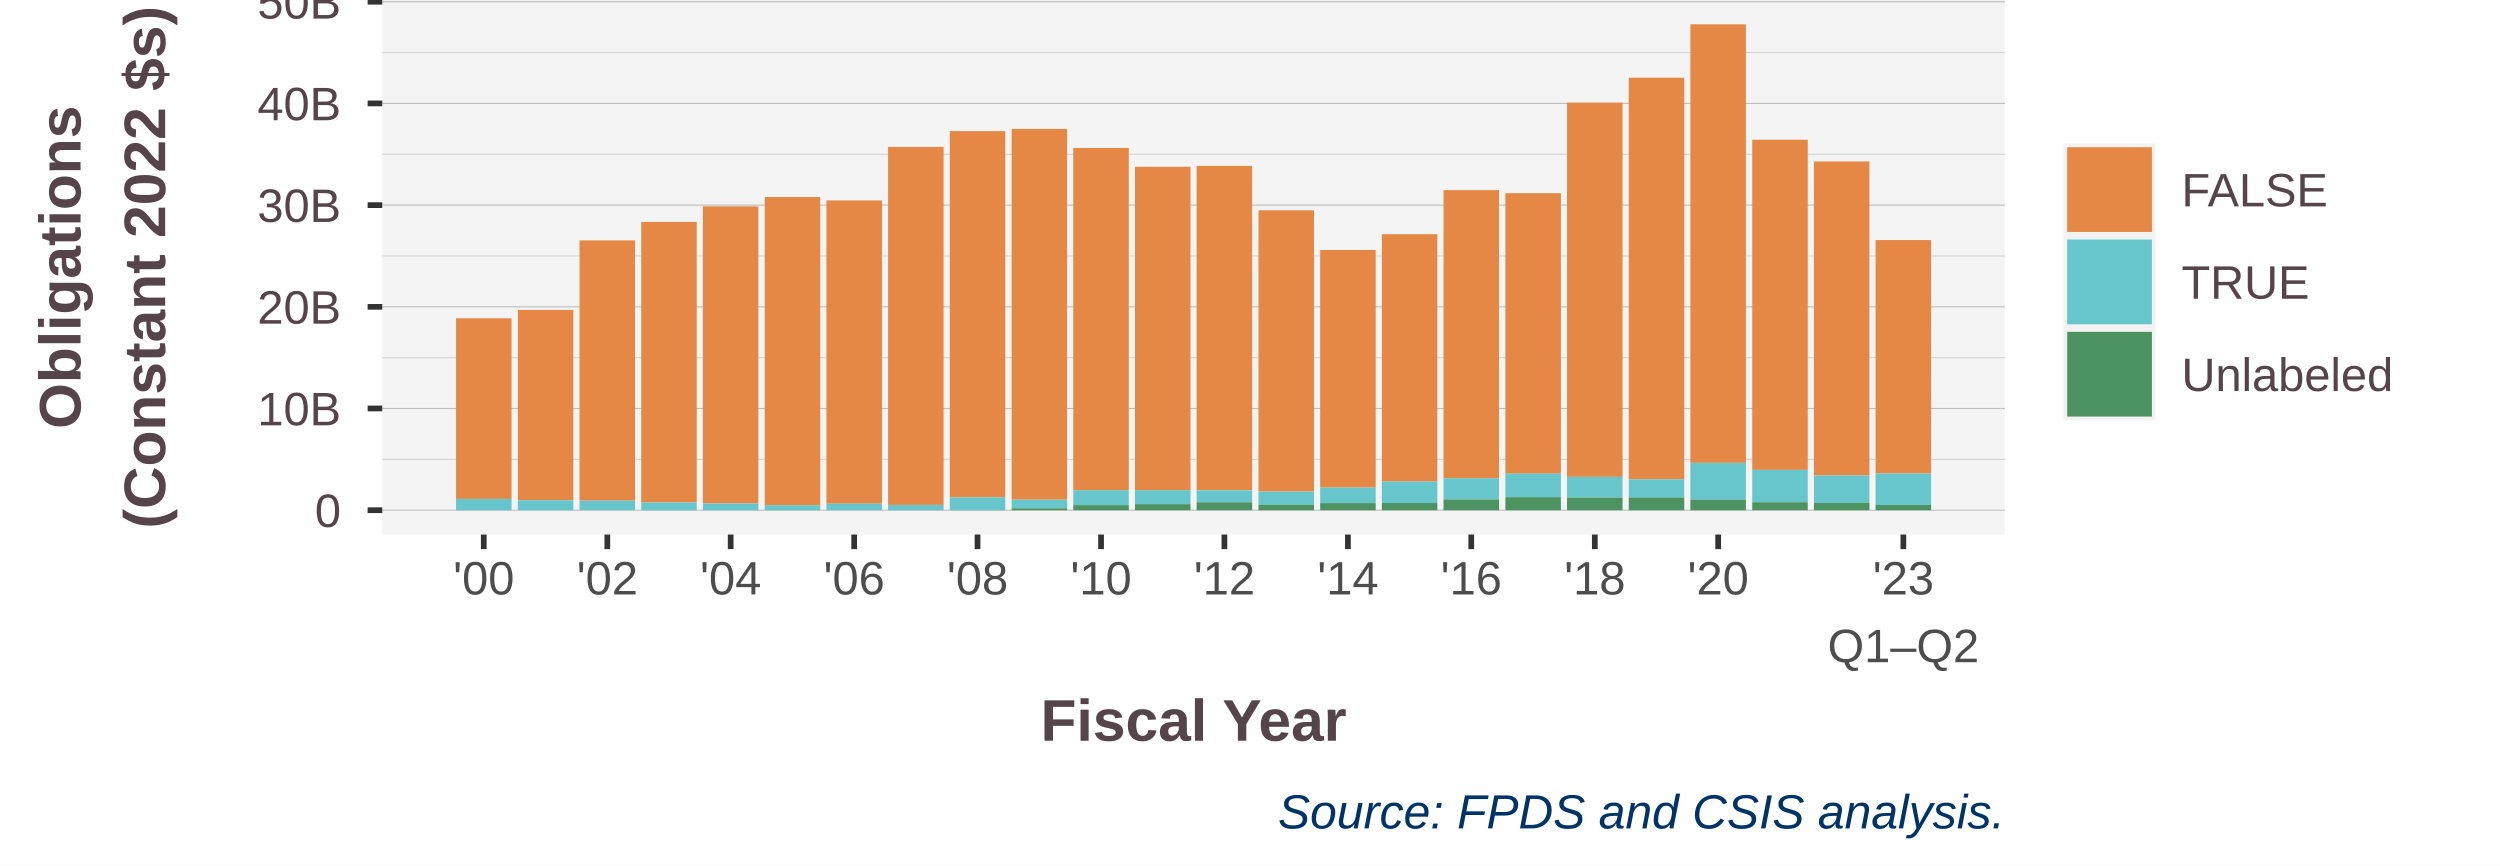
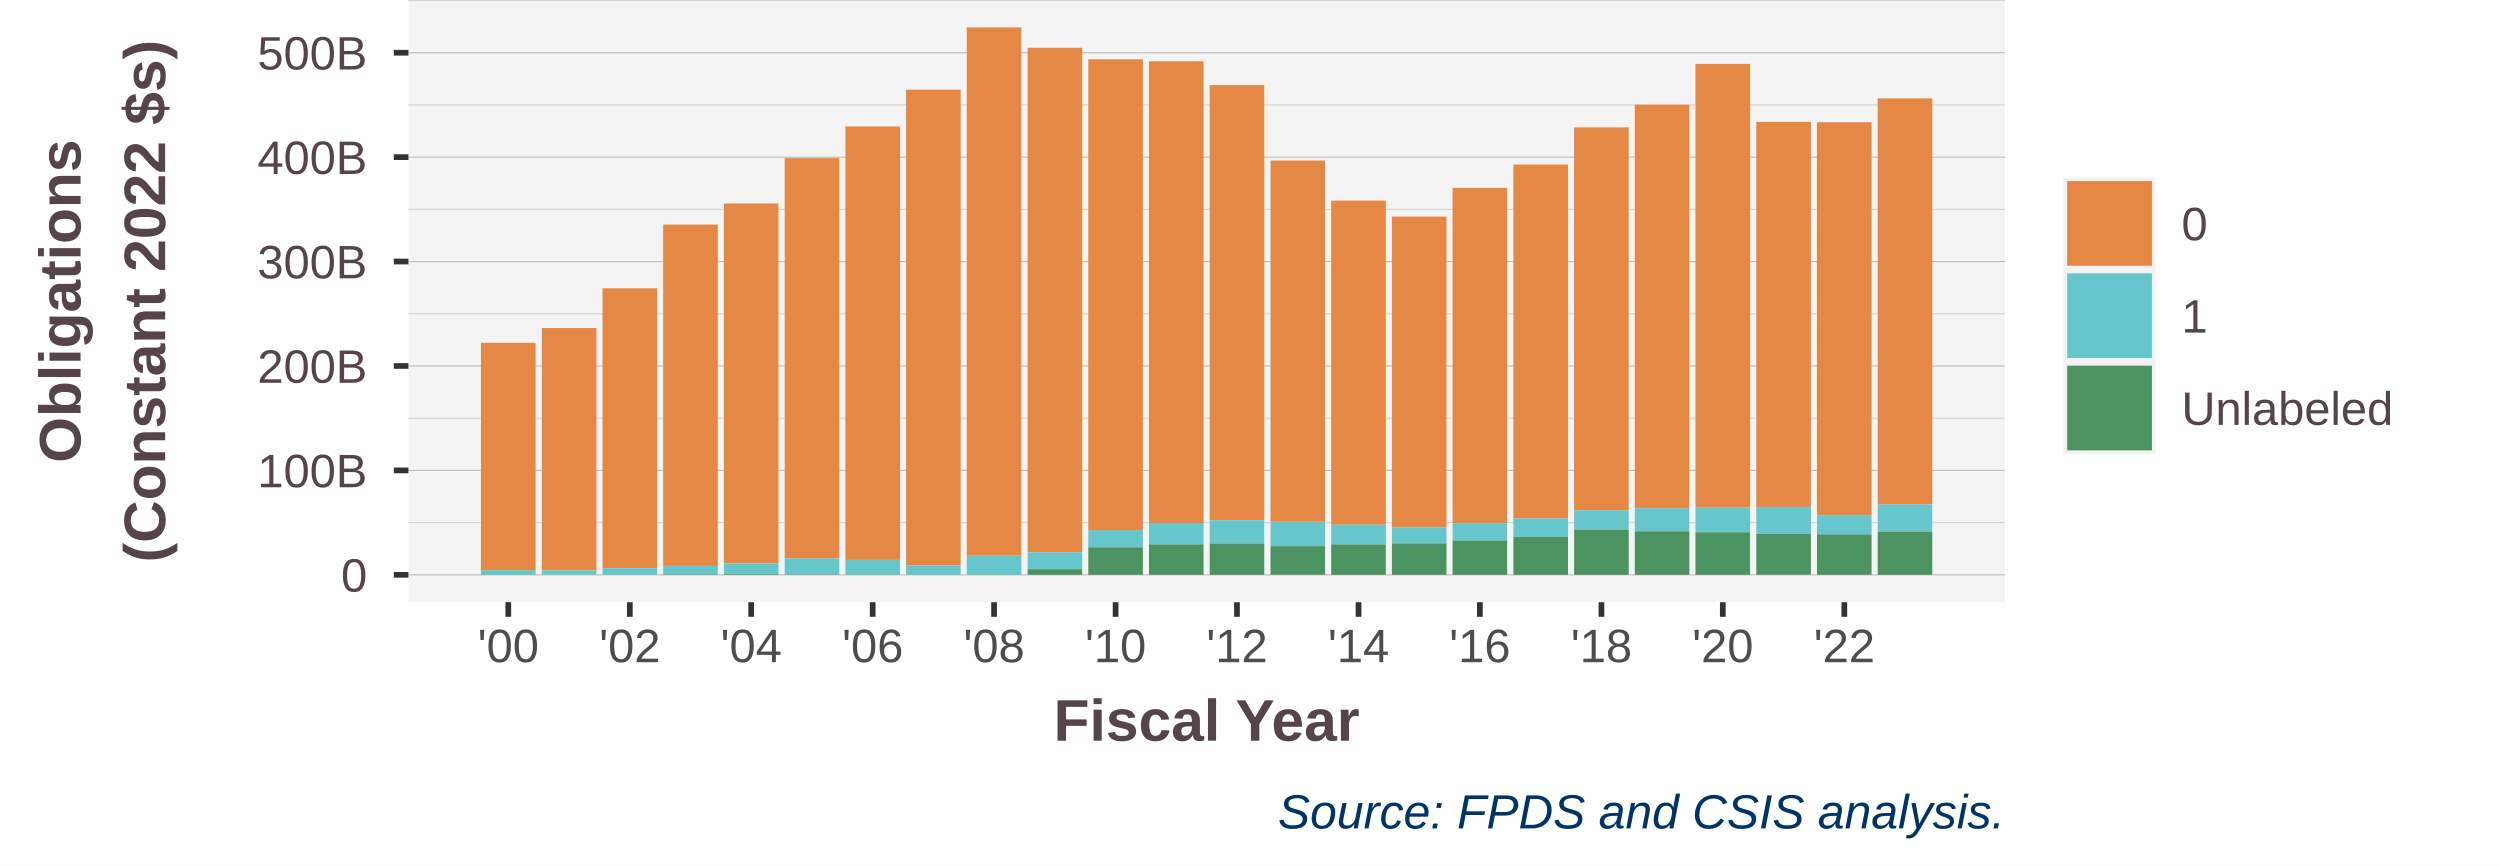
<svg xmlns="http://www.w3.org/2000/svg" class="svglite" width="468.00pt" height="162.00pt" viewBox="0 0 468.00 162.00">
  <defs>
    <style type="text/css">
    .svglite line, .svglite polyline, .svglite polygon, .svglite path, .svglite rect, .svglite circle {
      fill: none;
      stroke: #000000;
      stroke-linecap: round;
      stroke-linejoin: round;
      stroke-miterlimit: 10.00;
    }
    .svglite text {
      white-space: pre;
    }
  </style>
  </defs>
  <rect width="100%" height="100%" style="stroke: none; fill: #FFFFFF;" />
  <defs>
    <clipPath id="cpMC4wMHw0NjguMDB8MC4wMHwxNjIuMDA=">
      <rect x="0.00" y="0.00" width="468.00" height="162.00" />
    </clipPath>
  </defs>
  <g clip-path="url(#cpMC4wMHw0NjguMDB8MC4wMHwxNjIuMDA=)">
    <rect x="0.00" y="0.00" width="468.00" height="162.00" style="stroke-width: 1.07; stroke: #FFFFFF; fill: #FFFFFF;" />
  </g>
  <defs>
-     <clipPath id="cpNzEuNTZ8Mzc1LjMxfDAuMDB8MTAwLjA2">
-       <rect x="71.56" y="0.00" width="303.75" height="100.06" />
+     <clipPath id="cpNzYuNDZ8Mzc1LjMxfDAuMDB8MTEyLjcz">
+       <rect x="76.46" y="0.00" width="298.86" height="112.73" />
    </clipPath>
  </defs>
-   <g clip-path="url(#cpNzEuNTZ8Mzc1LjMxfDAuMDB8MTAwLjA2)">
-     <rect x="71.56" y="0" width="303.75" height="100.06" style="stroke-width: 1.07; stroke: none; fill: #F4F4F4;" />
-     <polyline points="71.56,85.99 375.31,85.99 " style="stroke-width: 0.21; stroke: #D3D3D3; stroke-linecap: butt;" />
-     <polyline points="71.56,66.96 375.31,66.96 " style="stroke-width: 0.21; stroke: #D3D3D3; stroke-linecap: butt;" />
-     <polyline points="71.56,47.92 375.31,47.92 " style="stroke-width: 0.21; stroke: #D3D3D3; stroke-linecap: butt;" />
-     <polyline points="71.56,28.88 375.31,28.88 " style="stroke-width: 0.21; stroke: #D3D3D3; stroke-linecap: butt;" />
-     <polyline points="71.56,9.84 375.31,9.84 " style="stroke-width: 0.21; stroke: #D3D3D3; stroke-linecap: butt;" />
-     <polyline points="71.56,95.51 375.31,95.51 " style="stroke-width: 0.21; stroke: #BEBEBE; stroke-linecap: butt;" />
-     <polyline points="71.56,76.47 375.31,76.47 " style="stroke-width: 0.21; stroke: #BEBEBE; stroke-linecap: butt;" />
-     <polyline points="71.56,57.44 375.31,57.44 " style="stroke-width: 0.21; stroke: #BEBEBE; stroke-linecap: butt;" />
-     <polyline points="71.56,38.40 375.31,38.40 " style="stroke-width: 0.21; stroke: #BEBEBE; stroke-linecap: butt;" />
-     <polyline points="71.56,19.36 375.31,19.36 " style="stroke-width: 0.21; stroke: #BEBEBE; stroke-linecap: butt;" />
-     <polyline points="71.56,0.33 375.31,0.33 " style="stroke-width: 0.21; stroke: #BEBEBE; stroke-linecap: butt;" />
-     <rect x="85.37" y="59.58" width="10.39" height="33.81" style="stroke-width: 1.07; stroke: none; stroke-linecap: butt; stroke-linejoin: miter; fill: #E58846;" />
-     <rect x="96.94" y="58.02" width="10.39" height="35.63" style="stroke-width: 1.07; stroke: none; stroke-linecap: butt; stroke-linejoin: miter; fill: #E58846;" />
-     <rect x="108.49" y="45.00" width="10.39" height="48.72" style="stroke-width: 1.07; stroke: none; stroke-linecap: butt; stroke-linejoin: miter; fill: #E58846;" />
-     <rect x="120.04" y="41.54" width="10.39" height="52.52" style="stroke-width: 1.07; stroke: none; stroke-linecap: butt; stroke-linejoin: miter; fill: #E58846;" />
-     <rect x="131.58" y="38.63" width="10.39" height="55.62" style="stroke-width: 1.07; stroke: none; stroke-linecap: butt; stroke-linejoin: miter; fill: #E58846;" />
-     <rect x="143.16" y="36.89" width="10.39" height="57.71" style="stroke-width: 1.07; stroke: none; stroke-linecap: butt; stroke-linejoin: miter; fill: #E58846;" />
-     <rect x="154.71" y="37.52" width="10.39" height="56.78" style="stroke-width: 1.07; stroke: none; stroke-linecap: butt; stroke-linejoin: miter; fill: #E58846;" />
-     <rect x="166.25" y="27.50" width="10.39" height="67.02" style="stroke-width: 1.07; stroke: none; stroke-linecap: butt; stroke-linejoin: miter; fill: #E58846;" />
-     <rect x="177.80" y="24.54" width="10.39" height="68.57" style="stroke-width: 1.07; stroke: none; stroke-linecap: butt; stroke-linejoin: miter; fill: #E58846;" />
-     <rect x="189.38" y="24.13" width="10.39" height="69.42" style="stroke-width: 1.07; stroke: none; stroke-linecap: butt; stroke-linejoin: miter; fill: #E58846;" />
-     <rect x="200.92" y="27.70" width="10.39" height="64.07" style="stroke-width: 1.07; stroke: none; stroke-linecap: butt; stroke-linejoin: miter; fill: #E58846;" />
-     <rect x="212.47" y="31.22" width="10.39" height="60.56" style="stroke-width: 1.07; stroke: none; stroke-linecap: butt; stroke-linejoin: miter; fill: #E58846;" />
-     <rect x="224.01" y="31.05" width="10.39" height="60.74" style="stroke-width: 1.07; stroke: none; stroke-linecap: butt; stroke-linejoin: miter; fill: #E58846;" />
-     <rect x="235.59" y="39.37" width="10.39" height="52.65" style="stroke-width: 1.07; stroke: none; stroke-linecap: butt; stroke-linejoin: miter; fill: #E58846;" />
-     <rect x="247.14" y="46.79" width="10.39" height="44.49" style="stroke-width: 1.07; stroke: none; stroke-linecap: butt; stroke-linejoin: miter; fill: #E58846;" />
-     <rect x="258.68" y="43.84" width="10.39" height="46.31" style="stroke-width: 1.07; stroke: none; stroke-linecap: butt; stroke-linejoin: miter; fill: #E58846;" />
-     <rect x="270.23" y="35.59" width="10.39" height="53.95" style="stroke-width: 1.07; stroke: none; stroke-linecap: butt; stroke-linejoin: miter; fill: #E58846;" />
-     <rect x="281.81" y="36.16" width="10.39" height="52.51" style="stroke-width: 1.07; stroke: none; stroke-linecap: butt; stroke-linejoin: miter; fill: #E58846;" />
-     <rect x="293.35" y="19.21" width="10.39" height="70.06" style="stroke-width: 1.07; stroke: none; stroke-linecap: butt; stroke-linejoin: miter; fill: #E58846;" />
-     <rect x="304.90" y="14.55" width="10.39" height="75.17" style="stroke-width: 1.07; stroke: none; stroke-linecap: butt; stroke-linejoin: miter; fill: #E58846;" />
-     <rect x="316.44" y="4.55" width="10.39" height="82.10" style="stroke-width: 1.07; stroke: none; stroke-linecap: butt; stroke-linejoin: miter; fill: #E58846;" />
-     <rect x="328.02" y="26.16" width="10.39" height="61.80" style="stroke-width: 1.07; stroke: none; stroke-linecap: butt; stroke-linejoin: miter; fill: #E58846;" />
-     <rect x="339.57" y="30.22" width="10.39" height="58.79" style="stroke-width: 1.07; stroke: none; stroke-linecap: butt; stroke-linejoin: miter; fill: #E58846;" />
-     <rect x="351.11" y="44.94" width="10.39" height="43.69" style="stroke-width: 1.07; stroke: none; stroke-linecap: butt; stroke-linejoin: miter; fill: #E58846;" />
-     <rect x="85.37" y="93.39" width="10.39" height="2.12" style="stroke-width: 1.07; stroke: none; stroke-linecap: butt; stroke-linejoin: miter; fill: #66C6CB;" />
-     <rect x="96.94" y="93.65" width="10.39" height="1.87" style="stroke-width: 1.07; stroke: none; stroke-linecap: butt; stroke-linejoin: miter; fill: #66C6CB;" />
-     <rect x="108.49" y="93.72" width="10.39" height="1.79" style="stroke-width: 1.07; stroke: none; stroke-linecap: butt; stroke-linejoin: miter; fill: #66C6CB;" />
-     <rect x="120.04" y="94.06" width="10.39" height="1.45" style="stroke-width: 1.07; stroke: none; stroke-linecap: butt; stroke-linejoin: miter; fill: #66C6CB;" />
-     <rect x="131.58" y="94.26" width="10.39" height="1.25" style="stroke-width: 1.07; stroke: none; stroke-linecap: butt; stroke-linejoin: miter; fill: #66C6CB;" />
-     <rect x="143.16" y="94.59" width="10.39" height="0.92" style="stroke-width: 1.07; stroke: none; stroke-linecap: butt; stroke-linejoin: miter; fill: #66C6CB;" />
-     <rect x="154.71" y="94.29" width="10.39" height="1.22" style="stroke-width: 1.07; stroke: none; stroke-linecap: butt; stroke-linejoin: miter; fill: #66C6CB;" />
-     <rect x="166.25" y="94.52" width="10.39" height="0.99" style="stroke-width: 1.07; stroke: none; stroke-linecap: butt; stroke-linejoin: miter; fill: #66C6CB;" />
-     <rect x="177.80" y="93.11" width="10.39" height="2.38" style="stroke-width: 1.07; stroke: none; stroke-linecap: butt; stroke-linejoin: miter; fill: #66C6CB;" />
-     <rect x="189.38" y="93.55" width="10.39" height="1.60" style="stroke-width: 1.07; stroke: none; stroke-linecap: butt; stroke-linejoin: miter; fill: #66C6CB;" />
-     <rect x="200.92" y="91.77" width="10.39" height="2.79" style="stroke-width: 1.07; stroke: none; stroke-linecap: butt; stroke-linejoin: miter; fill: #66C6CB;" />
-     <rect x="212.47" y="91.77" width="10.39" height="2.61" style="stroke-width: 1.07; stroke: none; stroke-linecap: butt; stroke-linejoin: miter; fill: #66C6CB;" />
-     <rect x="224.01" y="91.79" width="10.39" height="2.24" style="stroke-width: 1.07; stroke: none; stroke-linecap: butt; stroke-linejoin: miter; fill: #66C6CB;" />
-     <rect x="235.59" y="92.02" width="10.39" height="2.46" style="stroke-width: 1.07; stroke: none; stroke-linecap: butt; stroke-linejoin: miter; fill: #66C6CB;" />
-     <rect x="247.14" y="91.28" width="10.39" height="2.90" style="stroke-width: 1.07; stroke: none; stroke-linecap: butt; stroke-linejoin: miter; fill: #66C6CB;" />
-     <rect x="258.68" y="90.15" width="10.39" height="4.02" style="stroke-width: 1.07; stroke: none; stroke-linecap: butt; stroke-linejoin: miter; fill: #66C6CB;" />
-     <rect x="270.23" y="89.53" width="10.39" height="3.96" style="stroke-width: 1.07; stroke: none; stroke-linecap: butt; stroke-linejoin: miter; fill: #66C6CB;" />
-     <rect x="281.81" y="88.66" width="10.39" height="4.41" style="stroke-width: 1.07; stroke: none; stroke-linecap: butt; stroke-linejoin: miter; fill: #66C6CB;" />
-     <rect x="293.35" y="89.27" width="10.39" height="3.88" style="stroke-width: 1.07; stroke: none; stroke-linecap: butt; stroke-linejoin: miter; fill: #66C6CB;" />
-     <rect x="304.90" y="89.72" width="10.39" height="3.40" style="stroke-width: 1.07; stroke: none; stroke-linecap: butt; stroke-linejoin: miter; fill: #66C6CB;" />
-     <rect x="316.44" y="86.65" width="10.39" height="6.88" style="stroke-width: 1.07; stroke: none; stroke-linecap: butt; stroke-linejoin: miter; fill: #66C6CB;" />
-     <rect x="328.02" y="87.96" width="10.39" height="6.06" style="stroke-width: 1.07; stroke: none; stroke-linecap: butt; stroke-linejoin: miter; fill: #66C6CB;" />
-     <rect x="339.57" y="89.01" width="10.39" height="5.13" style="stroke-width: 1.07; stroke: none; stroke-linecap: butt; stroke-linejoin: miter; fill: #66C6CB;" />
-     <rect x="351.11" y="88.64" width="10.39" height="5.90" style="stroke-width: 1.07; stroke: none; stroke-linecap: butt; stroke-linejoin: miter; fill: #66C6CB;" />
-     <rect x="96.94" y="95.51" width="10.39" height="0" style="stroke-width: 1.07; stroke: none; stroke-linecap: butt; stroke-linejoin: miter; fill: #4C9361;" />
-     <rect x="108.49" y="95.51" width="10.39" height="0" style="stroke-width: 1.07; stroke: none; stroke-linecap: butt; stroke-linejoin: miter; fill: #4C9361;" />
-     <rect x="120.04" y="95.51" width="10.39" height="0.006" style="stroke-width: 1.07; stroke: none; stroke-linecap: butt; stroke-linejoin: miter; fill: #4C9361;" />
-     <rect x="131.58" y="95.51" width="10.39" height="0.004" style="stroke-width: 1.07; stroke: none; stroke-linecap: butt; stroke-linejoin: miter; fill: #4C9361;" />
-     <rect x="154.71" y="95.51" width="10.39" height="0" style="stroke-width: 1.07; stroke: none; stroke-linecap: butt; stroke-linejoin: miter; fill: #4C9361;" />
-     <rect x="166.25" y="95.51" width="10.39" height="0" style="stroke-width: 1.07; stroke: none; stroke-linecap: butt; stroke-linejoin: miter; fill: #4C9361;" />
-     <rect x="177.80" y="95.48" width="10.39" height="0.027" style="stroke-width: 1.07; stroke: none; stroke-linecap: butt; stroke-linejoin: miter; fill: #4C9361;" />
-     <rect x="189.38" y="95.15" width="10.39" height="0.36" style="stroke-width: 1.07; stroke: none; stroke-linecap: butt; stroke-linejoin: miter; fill: #4C9361;" />
-     <rect x="200.92" y="94.56" width="10.39" height="0.95" style="stroke-width: 1.07; stroke: none; stroke-linecap: butt; stroke-linejoin: miter; fill: #4C9361;" />
-     <rect x="212.47" y="94.38" width="10.39" height="1.13" style="stroke-width: 1.07; stroke: none; stroke-linecap: butt; stroke-linejoin: miter; fill: #4C9361;" />
-     <rect x="224.01" y="94.03" width="10.39" height="1.48" style="stroke-width: 1.07; stroke: none; stroke-linecap: butt; stroke-linejoin: miter; fill: #4C9361;" />
-     <rect x="235.59" y="94.48" width="10.39" height="1.03" style="stroke-width: 1.07; stroke: none; stroke-linecap: butt; stroke-linejoin: miter; fill: #4C9361;" />
-     <rect x="247.14" y="94.18" width="10.39" height="1.33" style="stroke-width: 1.07; stroke: none; stroke-linecap: butt; stroke-linejoin: miter; fill: #4C9361;" />
-     <rect x="258.68" y="94.17" width="10.39" height="1.34" style="stroke-width: 1.07; stroke: none; stroke-linecap: butt; stroke-linejoin: miter; fill: #4C9361;" />
-     <rect x="270.23" y="93.49" width="10.39" height="2.02" style="stroke-width: 1.07; stroke: none; stroke-linecap: butt; stroke-linejoin: miter; fill: #4C9361;" />
-     <rect x="281.81" y="93.07" width="10.39" height="2.44" style="stroke-width: 1.07; stroke: none; stroke-linecap: butt; stroke-linejoin: miter; fill: #4C9361;" />
-     <rect x="293.35" y="93.15" width="10.39" height="2.36" style="stroke-width: 1.07; stroke: none; stroke-linecap: butt; stroke-linejoin: miter; fill: #4C9361;" />
-     <rect x="304.90" y="93.12" width="10.39" height="2.39" style="stroke-width: 1.07; stroke: none; stroke-linecap: butt; stroke-linejoin: miter; fill: #4C9361;" />
-     <rect x="316.44" y="93.53" width="10.39" height="1.99" style="stroke-width: 1.07; stroke: none; stroke-linecap: butt; stroke-linejoin: miter; fill: #4C9361;" />
-     <rect x="328.02" y="94.02" width="10.39" height="1.49" style="stroke-width: 1.07; stroke: none; stroke-linecap: butt; stroke-linejoin: miter; fill: #4C9361;" />
-     <rect x="339.57" y="94.14" width="10.39" height="1.37" style="stroke-width: 1.07; stroke: none; stroke-linecap: butt; stroke-linejoin: miter; fill: #4C9361;" />
-     <rect x="351.11" y="94.54" width="10.39" height="0.97" style="stroke-width: 1.07; stroke: none; stroke-linecap: butt; stroke-linejoin: miter; fill: #4C9361;" />
+   <g clip-path="url(#cpNzYuNDZ8Mzc1LjMxfDAuMDB8MTEyLjcz)">
+     <rect x="76.46" y="0.00" width="298.86" height="112.73" style="stroke-width: 1.07; stroke: none; fill: #F4F4F4;" />
+     <polyline points="76.46,97.83 375.31,97.83 " style="stroke-width: 0.21; stroke: #D3D3D3; stroke-linecap: butt;" />
+     <polyline points="76.46,78.29 375.31,78.29 " style="stroke-width: 0.21; stroke: #D3D3D3; stroke-linecap: butt;" />
+     <polyline points="76.46,58.74 375.31,58.74 " style="stroke-width: 0.21; stroke: #D3D3D3; stroke-linecap: butt;" />
+     <polyline points="76.46,39.19 375.31,39.19 " style="stroke-width: 0.21; stroke: #D3D3D3; stroke-linecap: butt;" />
+     <polyline points="76.46,19.64 375.31,19.64 " style="stroke-width: 0.21; stroke: #D3D3D3; stroke-linecap: butt;" />
+     <polyline points="76.46,0.095 375.31,0.095 " style="stroke-width: 0.21; stroke: #D3D3D3; stroke-linecap: butt;" />
+     <polyline points="76.46,107.61 375.31,107.61 " style="stroke-width: 0.21; stroke: #BEBEBE; stroke-linecap: butt;" />
+     <polyline points="76.46,88.06 375.31,88.06 " style="stroke-width: 0.21; stroke: #BEBEBE; stroke-linecap: butt;" />
+     <polyline points="76.46,68.51 375.31,68.51 " style="stroke-width: 0.21; stroke: #BEBEBE; stroke-linecap: butt;" />
+     <polyline points="76.46,48.96 375.31,48.96 " style="stroke-width: 0.21; stroke: #BEBEBE; stroke-linecap: butt;" />
+     <polyline points="76.46,29.42 375.31,29.42 " style="stroke-width: 0.21; stroke: #BEBEBE; stroke-linecap: butt;" />
+     <polyline points="76.46,9.87 375.31,9.87 " style="stroke-width: 0.21; stroke: #BEBEBE; stroke-linecap: butt;" />
+     <rect x="90.04" y="64.17" width="10.22" height="42.57" style="stroke-width: 1.07; stroke: none; stroke-linecap: butt; stroke-linejoin: miter; fill: #E58846;" />
+     <rect x="101.43" y="61.41" width="10.22" height="45.39" style="stroke-width: 1.07; stroke: none; stroke-linecap: butt; stroke-linejoin: miter; fill: #E58846;" />
+     <rect x="112.79" y="53.97" width="10.22" height="52.41" style="stroke-width: 1.07; stroke: none; stroke-linecap: butt; stroke-linejoin: miter; fill: #E58846;" />
+     <rect x="124.15" y="42.05" width="10.22" height="63.89" style="stroke-width: 1.07; stroke: none; stroke-linecap: butt; stroke-linejoin: miter; fill: #E58846;" />
+     <rect x="135.51" y="38.09" width="10.22" height="67.39" style="stroke-width: 1.07; stroke: none; stroke-linecap: butt; stroke-linejoin: miter; fill: #E58846;" />
+     <rect x="146.90" y="29.60" width="10.22" height="74.93" style="stroke-width: 1.07; stroke: none; stroke-linecap: butt; stroke-linejoin: miter; fill: #E58846;" />
+     <rect x="158.26" y="23.67" width="10.22" height="81.14" style="stroke-width: 1.07; stroke: none; stroke-linecap: butt; stroke-linejoin: miter; fill: #E58846;" />
+     <rect x="169.62" y="16.79" width="10.22" height="89.07" style="stroke-width: 1.07; stroke: none; stroke-linecap: butt; stroke-linejoin: miter; fill: #E58846;" />
+     <rect x="180.98" y="5.12" width="10.22" height="98.91" style="stroke-width: 1.07; stroke: none; stroke-linecap: butt; stroke-linejoin: miter; fill: #E58846;" />
+     <rect x="192.37" y="8.94" width="10.22" height="94.44" style="stroke-width: 1.07; stroke: none; stroke-linecap: butt; stroke-linejoin: miter; fill: #E58846;" />
+     <rect x="203.73" y="11.10" width="10.22" height="88.13" style="stroke-width: 1.07; stroke: none; stroke-linecap: butt; stroke-linejoin: miter; fill: #E58846;" />
+     <rect x="215.09" y="11.47" width="10.22" height="86.44" style="stroke-width: 1.07; stroke: none; stroke-linecap: butt; stroke-linejoin: miter; fill: #E58846;" />
+     <rect x="226.45" y="15.94" width="10.22" height="81.44" style="stroke-width: 1.07; stroke: none; stroke-linecap: butt; stroke-linejoin: miter; fill: #E58846;" />
+     <rect x="237.84" y="30.05" width="10.22" height="67.64" style="stroke-width: 1.07; stroke: none; stroke-linecap: butt; stroke-linejoin: miter; fill: #E58846;" />
+     <rect x="249.20" y="37.56" width="10.22" height="60.68" style="stroke-width: 1.07; stroke: none; stroke-linecap: butt; stroke-linejoin: miter; fill: #E58846;" />
+     <rect x="260.56" y="40.54" width="10.22" height="58.17" style="stroke-width: 1.07; stroke: none; stroke-linecap: butt; stroke-linejoin: miter; fill: #E58846;" />
+     <rect x="271.92" y="35.17" width="10.22" height="62.77" style="stroke-width: 1.07; stroke: none; stroke-linecap: butt; stroke-linejoin: miter; fill: #E58846;" />
+     <rect x="283.31" y="30.81" width="10.22" height="66.26" style="stroke-width: 1.07; stroke: none; stroke-linecap: butt; stroke-linejoin: miter; fill: #E58846;" />
+     <rect x="294.67" y="23.84" width="10.22" height="71.67" style="stroke-width: 1.07; stroke: none; stroke-linecap: butt; stroke-linejoin: miter; fill: #E58846;" />
+     <rect x="306.03" y="19.60" width="10.22" height="75.52" style="stroke-width: 1.07; stroke: none; stroke-linecap: butt; stroke-linejoin: miter; fill: #E58846;" />
+     <rect x="317.39" y="11.96" width="10.22" height="83.07" style="stroke-width: 1.07; stroke: none; stroke-linecap: butt; stroke-linejoin: miter; fill: #E58846;" />
+     <rect x="328.78" y="22.81" width="10.22" height="72.11" style="stroke-width: 1.07; stroke: none; stroke-linecap: butt; stroke-linejoin: miter; fill: #E58846;" />
+     <rect x="340.14" y="22.88" width="10.22" height="73.57" style="stroke-width: 1.07; stroke: none; stroke-linecap: butt; stroke-linejoin: miter; fill: #E58846;" />
+     <rect x="351.50" y="18.42" width="10.22" height="76.00" style="stroke-width: 1.07; stroke: none; stroke-linecap: butt; stroke-linejoin: miter; fill: #E58846;" />
+     <rect x="90.04" y="106.74" width="10.22" height="0.87" style="stroke-width: 1.07; stroke: none; stroke-linecap: butt; stroke-linejoin: miter; fill: #66C6CB;" />
+     <rect x="101.43" y="106.79" width="10.22" height="0.81" style="stroke-width: 1.07; stroke: none; stroke-linecap: butt; stroke-linejoin: miter; fill: #66C6CB;" />
+     <rect x="112.79" y="106.38" width="10.22" height="1.22" style="stroke-width: 1.07; stroke: none; stroke-linecap: butt; stroke-linejoin: miter; fill: #66C6CB;" />
+     <rect x="124.15" y="105.94" width="10.22" height="1.59" style="stroke-width: 1.07; stroke: none; stroke-linecap: butt; stroke-linejoin: miter; fill: #66C6CB;" />
+     <rect x="135.51" y="105.48" width="10.22" height="2.00" style="stroke-width: 1.07; stroke: none; stroke-linecap: butt; stroke-linejoin: miter; fill: #66C6CB;" />
+     <rect x="146.90" y="104.53" width="10.22" height="3.02" style="stroke-width: 1.07; stroke: none; stroke-linecap: butt; stroke-linejoin: miter; fill: #66C6CB;" />
+     <rect x="158.26" y="104.81" width="10.22" height="2.74" style="stroke-width: 1.07; stroke: none; stroke-linecap: butt; stroke-linejoin: miter; fill: #66C6CB;" />
+     <rect x="169.62" y="105.86" width="10.22" height="1.74" style="stroke-width: 1.07; stroke: none; stroke-linecap: butt; stroke-linejoin: miter; fill: #66C6CB;" />
+     <rect x="180.98" y="104.04" width="10.22" height="3.53" style="stroke-width: 1.07; stroke: none; stroke-linecap: butt; stroke-linejoin: miter; fill: #66C6CB;" />
+     <rect x="192.37" y="103.38" width="10.22" height="3.17" style="stroke-width: 1.07; stroke: none; stroke-linecap: butt; stroke-linejoin: miter; fill: #66C6CB;" />
+     <rect x="203.73" y="99.23" width="10.22" height="3.22" style="stroke-width: 1.07; stroke: none; stroke-linecap: butt; stroke-linejoin: miter; fill: #66C6CB;" />
+     <rect x="215.09" y="97.91" width="10.22" height="4.00" style="stroke-width: 1.07; stroke: none; stroke-linecap: butt; stroke-linejoin: miter; fill: #66C6CB;" />
+     <rect x="226.45" y="97.38" width="10.22" height="4.37" style="stroke-width: 1.07; stroke: none; stroke-linecap: butt; stroke-linejoin: miter; fill: #66C6CB;" />
+     <rect x="237.84" y="97.69" width="10.22" height="4.56" style="stroke-width: 1.07; stroke: none; stroke-linecap: butt; stroke-linejoin: miter; fill: #66C6CB;" />
+     <rect x="249.20" y="98.24" width="10.22" height="3.67" style="stroke-width: 1.07; stroke: none; stroke-linecap: butt; stroke-linejoin: miter; fill: #66C6CB;" />
+     <rect x="260.56" y="98.71" width="10.22" height="3.01" style="stroke-width: 1.07; stroke: none; stroke-linecap: butt; stroke-linejoin: miter; fill: #66C6CB;" />
+     <rect x="271.92" y="97.95" width="10.22" height="3.26" style="stroke-width: 1.07; stroke: none; stroke-linecap: butt; stroke-linejoin: miter; fill: #66C6CB;" />
+     <rect x="283.31" y="97.06" width="10.22" height="3.43" style="stroke-width: 1.07; stroke: none; stroke-linecap: butt; stroke-linejoin: miter; fill: #66C6CB;" />
+     <rect x="294.67" y="95.52" width="10.22" height="3.61" style="stroke-width: 1.07; stroke: none; stroke-linecap: butt; stroke-linejoin: miter; fill: #66C6CB;" />
+     <rect x="306.03" y="95.13" width="10.22" height="4.32" style="stroke-width: 1.07; stroke: none; stroke-linecap: butt; stroke-linejoin: miter; fill: #66C6CB;" />
+     <rect x="317.39" y="95.04" width="10.22" height="4.60" style="stroke-width: 1.07; stroke: none; stroke-linecap: butt; stroke-linejoin: miter; fill: #66C6CB;" />
+     <rect x="328.78" y="94.92" width="10.22" height="5.04" style="stroke-width: 1.07; stroke: none; stroke-linecap: butt; stroke-linejoin: miter; fill: #66C6CB;" />
+     <rect x="340.14" y="96.45" width="10.22" height="3.58" style="stroke-width: 1.07; stroke: none; stroke-linecap: butt; stroke-linejoin: miter; fill: #66C6CB;" />
+     <rect x="351.50" y="94.42" width="10.22" height="5.08" style="stroke-width: 1.07; stroke: none; stroke-linecap: butt; stroke-linejoin: miter; fill: #66C6CB;" />
+     <rect x="90.04" y="107.61" width="10.22" height="0" style="stroke-width: 1.07; stroke: none; stroke-linecap: butt; stroke-linejoin: miter; fill: #4C9361;" />
+     <rect x="101.43" y="107.61" width="10.22" height="0" style="stroke-width: 1.07; stroke: none; stroke-linecap: butt; stroke-linejoin: miter; fill: #4C9361;" />
+     <rect x="112.79" y="107.60" width="10.22" height="0.008" style="stroke-width: 1.07; stroke: none; stroke-linecap: butt; stroke-linejoin: miter; fill: #4C9361;" />
+     <rect x="124.15" y="107.53" width="10.22" height="0.080" style="stroke-width: 1.07; stroke: none; stroke-linecap: butt; stroke-linejoin: miter; fill: #4C9361;" />
+     <rect x="135.51" y="107.48" width="10.22" height="0.12" style="stroke-width: 1.07; stroke: none; stroke-linecap: butt; stroke-linejoin: miter; fill: #4C9361;" />
+     <rect x="146.90" y="107.55" width="10.22" height="0.057" style="stroke-width: 1.07; stroke: none; stroke-linecap: butt; stroke-linejoin: miter; fill: #4C9361;" />
+     <rect x="158.26" y="107.56" width="10.22" height="0.051" style="stroke-width: 1.07; stroke: none; stroke-linecap: butt; stroke-linejoin: miter; fill: #4C9361;" />
+     <rect x="169.62" y="107.59" width="10.22" height="0.015" style="stroke-width: 1.07; stroke: none; stroke-linecap: butt; stroke-linejoin: miter; fill: #4C9361;" />
+     <rect x="180.98" y="107.57" width="10.22" height="0.038" style="stroke-width: 1.07; stroke: none; stroke-linecap: butt; stroke-linejoin: miter; fill: #4C9361;" />
+     <rect x="192.37" y="106.55" width="10.22" height="1.06" style="stroke-width: 1.07; stroke: none; stroke-linecap: butt; stroke-linejoin: miter; fill: #4C9361;" />
+     <rect x="203.73" y="102.45" width="10.22" height="5.16" style="stroke-width: 1.07; stroke: none; stroke-linecap: butt; stroke-linejoin: miter; fill: #4C9361;" />
+     <rect x="215.09" y="101.91" width="10.22" height="5.70" style="stroke-width: 1.07; stroke: none; stroke-linecap: butt; stroke-linejoin: miter; fill: #4C9361;" />
+     <rect x="226.45" y="101.75" width="10.22" height="5.86" style="stroke-width: 1.07; stroke: none; stroke-linecap: butt; stroke-linejoin: miter; fill: #4C9361;" />
+     <rect x="237.84" y="102.24" width="10.22" height="5.36" style="stroke-width: 1.07; stroke: none; stroke-linecap: butt; stroke-linejoin: miter; fill: #4C9361;" />
+     <rect x="249.20" y="101.91" width="10.22" height="5.70" style="stroke-width: 1.07; stroke: none; stroke-linecap: butt; stroke-linejoin: miter; fill: #4C9361;" />
+     <rect x="260.56" y="101.72" width="10.22" height="5.89" style="stroke-width: 1.07; stroke: none; stroke-linecap: butt; stroke-linejoin: miter; fill: #4C9361;" />
+     <rect x="271.92" y="101.20" width="10.22" height="6.41" style="stroke-width: 1.07; stroke: none; stroke-linecap: butt; stroke-linejoin: miter; fill: #4C9361;" />
+     <rect x="283.31" y="100.49" width="10.22" height="7.12" style="stroke-width: 1.07; stroke: none; stroke-linecap: butt; stroke-linejoin: miter; fill: #4C9361;" />
+     <rect x="294.67" y="99.13" width="10.22" height="8.48" style="stroke-width: 1.07; stroke: none; stroke-linecap: butt; stroke-linejoin: miter; fill: #4C9361;" />
+     <rect x="306.03" y="99.45" width="10.22" height="8.16" style="stroke-width: 1.07; stroke: none; stroke-linecap: butt; stroke-linejoin: miter; fill: #4C9361;" />
+     <rect x="317.39" y="99.64" width="10.22" height="7.97" style="stroke-width: 1.07; stroke: none; stroke-linecap: butt; stroke-linejoin: miter; fill: #4C9361;" />
+     <rect x="328.78" y="99.96" width="10.22" height="7.64" style="stroke-width: 1.07; stroke: none; stroke-linecap: butt; stroke-linejoin: miter; fill: #4C9361;" />
+     <rect x="340.14" y="100.03" width="10.22" height="7.58" style="stroke-width: 1.07; stroke: none; stroke-linecap: butt; stroke-linejoin: miter; fill: #4C9361;" />
+     <rect x="351.50" y="99.50" width="10.22" height="8.11" style="stroke-width: 1.07; stroke: none; stroke-linecap: butt; stroke-linejoin: miter; fill: #4C9361;" />
  </g>
  <g clip-path="url(#cpMC4wMHw0NjguMDB8MC4wMHwxNjIuMDA=)">
-     <text x="63.84" y="98.66" text-anchor="end" style="font-size: 8.80px;fill: #554449; font-family: &quot;Arial&quot;;" textLength="4.90px" lengthAdjust="spacingAndGlyphs">0</text>
-     <text x="63.84" y="79.62" text-anchor="end" style="font-size: 8.80px;fill: #554449; font-family: &quot;Arial&quot;;" textLength="15.66px" lengthAdjust="spacingAndGlyphs">10B</text>
-     <text x="63.84" y="60.59" text-anchor="end" style="font-size: 8.80px;fill: #554449; font-family: &quot;Arial&quot;;" textLength="15.66px" lengthAdjust="spacingAndGlyphs">20B</text>
-     <text x="63.84" y="41.55" text-anchor="end" style="font-size: 8.80px;fill: #554449; font-family: &quot;Arial&quot;;" textLength="15.66px" lengthAdjust="spacingAndGlyphs">30B</text>
-     <text x="63.84" y="22.51" text-anchor="end" style="font-size: 8.80px;fill: #554449; font-family: &quot;Arial&quot;;" textLength="15.66px" lengthAdjust="spacingAndGlyphs">40B</text>
-     <text x="63.84" y="3.48" text-anchor="end" style="font-size: 8.80px;fill: #554449; font-family: &quot;Arial&quot;;" textLength="15.66px" lengthAdjust="spacingAndGlyphs">50B</text>
-     <polyline points="68.82,95.51 71.56,95.51 " style="stroke-width: 1.07; stroke: #333333; stroke-linecap: butt;" />
-     <polyline points="68.82,76.47 71.56,76.47 " style="stroke-width: 1.07; stroke: #333333; stroke-linecap: butt;" />
-     <polyline points="68.82,57.44 71.56,57.44 " style="stroke-width: 1.07; stroke: #333333; stroke-linecap: butt;" />
-     <polyline points="68.82,38.40 71.56,38.40 " style="stroke-width: 1.07; stroke: #333333; stroke-linecap: butt;" />
-     <polyline points="68.82,19.36 71.56,19.36 " style="stroke-width: 1.07; stroke: #333333; stroke-linecap: butt;" />
-     <polyline points="68.82,0.33 71.56,0.33 " style="stroke-width: 1.07; stroke: #333333; stroke-linecap: butt;" />
-     <polyline points="90.56,102.80 90.56,100.06 " style="stroke-width: 1.07; stroke: #333333; stroke-linecap: butt;" />
-     <polyline points="113.69,102.80 113.69,100.06 " style="stroke-width: 1.07; stroke: #333333; stroke-linecap: butt;" />
-     <polyline points="136.78,102.80 136.78,100.06 " style="stroke-width: 1.07; stroke: #333333; stroke-linecap: butt;" />
-     <polyline points="159.90,102.80 159.90,100.06 " style="stroke-width: 1.07; stroke: #333333; stroke-linecap: butt;" />
-     <polyline points="182.99,102.80 182.99,100.06 " style="stroke-width: 1.07; stroke: #333333; stroke-linecap: butt;" />
-     <polyline points="206.12,102.80 206.12,100.06 " style="stroke-width: 1.07; stroke: #333333; stroke-linecap: butt;" />
-     <polyline points="229.21,102.80 229.21,100.06 " style="stroke-width: 1.07; stroke: #333333; stroke-linecap: butt;" />
-     <polyline points="252.33,102.80 252.33,100.06 " style="stroke-width: 1.07; stroke: #333333; stroke-linecap: butt;" />
-     <polyline points="275.42,102.80 275.42,100.06 " style="stroke-width: 1.07; stroke: #333333; stroke-linecap: butt;" />
-     <polyline points="298.55,102.80 298.55,100.06 " style="stroke-width: 1.07; stroke: #333333; stroke-linecap: butt;" />
-     <polyline points="321.64,102.80 321.64,100.06 " style="stroke-width: 1.07; stroke: #333333; stroke-linecap: butt;" />
-     <polyline points="356.31,102.80 356.31,100.06 " style="stroke-width: 1.07; stroke: #333333; stroke-linecap: butt;" />
-     <text x="90.56" y="111.29" text-anchor="middle" style="font-size: 8.80px;fill: #4D4D4D; font-family: &quot;Arial&quot;;" textLength="11.47px" lengthAdjust="spacingAndGlyphs">'00</text>
-     <text x="113.69" y="111.29" text-anchor="middle" style="font-size: 8.80px;fill: #4D4D4D; font-family: &quot;Arial&quot;;" textLength="11.47px" lengthAdjust="spacingAndGlyphs">'02</text>
-     <text x="136.78" y="111.29" text-anchor="middle" style="font-size: 8.80px;fill: #4D4D4D; font-family: &quot;Arial&quot;;" textLength="11.47px" lengthAdjust="spacingAndGlyphs">'04</text>
-     <text x="159.90" y="111.29" text-anchor="middle" style="font-size: 8.80px;fill: #4D4D4D; font-family: &quot;Arial&quot;;" textLength="11.47px" lengthAdjust="spacingAndGlyphs">'06</text>
-     <text x="182.99" y="111.29" text-anchor="middle" style="font-size: 8.80px;fill: #4D4D4D; font-family: &quot;Arial&quot;;" textLength="11.47px" lengthAdjust="spacingAndGlyphs">'08</text>
-     <text x="206.12" y="111.29" text-anchor="middle" style="font-size: 8.80px;fill: #4D4D4D; font-family: &quot;Arial&quot;;" textLength="11.47px" lengthAdjust="spacingAndGlyphs">'10</text>
-     <text x="229.21" y="111.29" text-anchor="middle" style="font-size: 8.80px;fill: #4D4D4D; font-family: &quot;Arial&quot;;" textLength="11.47px" lengthAdjust="spacingAndGlyphs">'12</text>
-     <text x="252.33" y="111.29" text-anchor="middle" style="font-size: 8.80px;fill: #4D4D4D; font-family: &quot;Arial&quot;;" textLength="11.47px" lengthAdjust="spacingAndGlyphs">'14</text>
-     <text x="275.42" y="111.29" text-anchor="middle" style="font-size: 8.80px;fill: #4D4D4D; font-family: &quot;Arial&quot;;" textLength="11.47px" lengthAdjust="spacingAndGlyphs">'16</text>
-     <text x="298.55" y="111.29" text-anchor="middle" style="font-size: 8.80px;fill: #4D4D4D; font-family: &quot;Arial&quot;;" textLength="11.47px" lengthAdjust="spacingAndGlyphs">'18</text>
-     <text x="321.64" y="111.29" text-anchor="middle" style="font-size: 8.80px;fill: #4D4D4D; font-family: &quot;Arial&quot;;" textLength="11.47px" lengthAdjust="spacingAndGlyphs">'20</text>
-     <text x="356.31" y="111.29" text-anchor="middle" style="font-size: 8.80px;fill: #4D4D4D; font-family: &quot;Arial&quot;;" textLength="11.47px" lengthAdjust="spacingAndGlyphs">'23</text>
-     <text x="356.31" y="123.96" text-anchor="middle" style="font-size: 8.80px;fill: #4D4D4D; font-family: &quot;Arial&quot;;" textLength="28.38px" lengthAdjust="spacingAndGlyphs">Q1–Q2</text>
-     <text x="223.44" y="138.67" text-anchor="middle" style="font-size: 11.00px; font-weight: bold;fill: #554449; font-family: &quot;Arial&quot;;" textLength="57.31px" lengthAdjust="spacingAndGlyphs">Fiscal Year</text>
-     <text transform="translate(15.08,50.03) rotate(-90)" text-anchor="middle" style="font-size: 11.00px; font-weight: bold;fill: #554449; font-family: &quot;Arial&quot;;" textLength="60.52px" lengthAdjust="spacingAndGlyphs">Obligations</text>
-     <text transform="translate(30.92,50.03) rotate(-90)" text-anchor="middle" style="font-size: 11.00px; font-weight: bold;fill: #554449; font-family: &quot;Arial&quot;;" textLength="97.83px" lengthAdjust="spacingAndGlyphs">(Constant 2022 $s)</text>
-     <rect x="386.27" y="21.37" width="63.73" height="57.32" style="stroke-width: 1.07; stroke: none; fill: #FFFFFF;" />
-     <rect x="386.27" y="26.85" width="17.28" height="17.28" style="stroke-width: 1.07; stroke: none; fill: #F2F2F2;" />
-     <rect x="386.98" y="27.56" width="15.86" height="15.86" style="stroke-width: 1.07; stroke: none; stroke-linecap: butt; stroke-linejoin: miter; fill: #E58846;" />
-     <rect x="386.27" y="44.13" width="17.28" height="17.28" style="stroke-width: 1.07; stroke: none; fill: #F2F2F2;" />
-     <rect x="386.98" y="44.84" width="15.86" height="15.86" style="stroke-width: 1.07; stroke: none; stroke-linecap: butt; stroke-linejoin: miter; fill: #66C6CB;" />
-     <rect x="386.27" y="61.41" width="17.28" height="17.28" style="stroke-width: 1.07; stroke: none; fill: #F2F2F2;" />
-     <rect x="386.98" y="62.12" width="15.86" height="15.86" style="stroke-width: 1.07; stroke: none; stroke-linecap: butt; stroke-linejoin: miter; fill: #4C9361;" />
-     <text x="408.38" y="38.64" style="font-size: 8.80px;fill: #554449; font-family: &quot;Arial&quot;;" textLength="27.39px" lengthAdjust="spacingAndGlyphs">FALSE</text>
-     <text x="408.38" y="55.92" style="font-size: 8.80px;fill: #554449; font-family: &quot;Arial&quot;;" textLength="23.94px" lengthAdjust="spacingAndGlyphs">TRUE</text>
-     <text x="408.38" y="73.20" style="font-size: 8.80px;fill: #554449; font-family: &quot;Arial&quot;;" textLength="39.63px" lengthAdjust="spacingAndGlyphs">Unlabeled</text>
+     <text x="68.74" y="110.76" text-anchor="end" style="font-size: 8.80px;fill: #554449; font-family: &quot;Arial&quot;;" textLength="4.90px" lengthAdjust="spacingAndGlyphs">0</text>
+     <text x="68.74" y="91.21" text-anchor="end" style="font-size: 8.80px;fill: #554449; font-family: &quot;Arial&quot;;" textLength="20.56px" lengthAdjust="spacingAndGlyphs">100B</text>
+     <text x="68.74" y="71.66" text-anchor="end" style="font-size: 8.80px;fill: #554449; font-family: &quot;Arial&quot;;" textLength="20.56px" lengthAdjust="spacingAndGlyphs">200B</text>
+     <text x="68.74" y="52.11" text-anchor="end" style="font-size: 8.80px;fill: #554449; font-family: &quot;Arial&quot;;" textLength="20.56px" lengthAdjust="spacingAndGlyphs">300B</text>
+     <text x="68.74" y="32.57" text-anchor="end" style="font-size: 8.80px;fill: #554449; font-family: &quot;Arial&quot;;" textLength="20.56px" lengthAdjust="spacingAndGlyphs">400B</text>
+     <text x="68.74" y="13.02" text-anchor="end" style="font-size: 8.80px;fill: #554449; font-family: &quot;Arial&quot;;" textLength="20.56px" lengthAdjust="spacingAndGlyphs">500B</text>
+     <polyline points="73.72,107.61 76.46,107.61 " style="stroke-width: 1.07; stroke: #333333; stroke-linecap: butt;" />
+     <polyline points="73.72,88.06 76.46,88.06 " style="stroke-width: 1.07; stroke: #333333; stroke-linecap: butt;" />
+     <polyline points="73.72,68.51 76.46,68.51 " style="stroke-width: 1.07; stroke: #333333; stroke-linecap: butt;" />
+     <polyline points="73.72,48.96 76.46,48.96 " style="stroke-width: 1.07; stroke: #333333; stroke-linecap: butt;" />
+     <polyline points="73.72,29.42 76.46,29.42 " style="stroke-width: 1.07; stroke: #333333; stroke-linecap: butt;" />
+     <polyline points="73.72,9.87 76.46,9.87 " style="stroke-width: 1.07; stroke: #333333; stroke-linecap: butt;" />
+     <polyline points="95.15,115.47 95.15,112.73 " style="stroke-width: 1.07; stroke: #333333; stroke-linecap: butt;" />
+     <polyline points="117.90,115.47 117.90,112.73 " style="stroke-width: 1.07; stroke: #333333; stroke-linecap: butt;" />
+     <polyline points="140.62,115.47 140.62,112.73 " style="stroke-width: 1.07; stroke: #333333; stroke-linecap: butt;" />
+     <polyline points="163.37,115.47 163.37,112.73 " style="stroke-width: 1.07; stroke: #333333; stroke-linecap: butt;" />
+     <polyline points="186.09,115.47 186.09,112.73 " style="stroke-width: 1.07; stroke: #333333; stroke-linecap: butt;" />
+     <polyline points="208.84,115.47 208.84,112.73 " style="stroke-width: 1.07; stroke: #333333; stroke-linecap: butt;" />
+     <polyline points="231.56,115.47 231.56,112.73 " style="stroke-width: 1.07; stroke: #333333; stroke-linecap: butt;" />
+     <polyline points="254.32,115.47 254.32,112.73 " style="stroke-width: 1.07; stroke: #333333; stroke-linecap: butt;" />
+     <polyline points="277.03,115.47 277.03,112.73 " style="stroke-width: 1.07; stroke: #333333; stroke-linecap: butt;" />
+     <polyline points="299.79,115.47 299.79,112.73 " style="stroke-width: 1.07; stroke: #333333; stroke-linecap: butt;" />
+     <polyline points="322.51,115.47 322.51,112.73 " style="stroke-width: 1.07; stroke: #333333; stroke-linecap: butt;" />
+     <polyline points="345.26,115.47 345.26,112.73 " style="stroke-width: 1.07; stroke: #333333; stroke-linecap: butt;" />
+     <text x="95.15" y="123.96" text-anchor="middle" style="font-size: 8.80px;fill: #4D4D4D; font-family: &quot;Arial&quot;;" textLength="11.47px" lengthAdjust="spacingAndGlyphs">'00</text>
+     <text x="117.90" y="123.96" text-anchor="middle" style="font-size: 8.80px;fill: #4D4D4D; font-family: &quot;Arial&quot;;" textLength="11.47px" lengthAdjust="spacingAndGlyphs">'02</text>
+     <text x="140.62" y="123.96" text-anchor="middle" style="font-size: 8.80px;fill: #4D4D4D; font-family: &quot;Arial&quot;;" textLength="11.47px" lengthAdjust="spacingAndGlyphs">'04</text>
+     <text x="163.37" y="123.96" text-anchor="middle" style="font-size: 8.80px;fill: #4D4D4D; font-family: &quot;Arial&quot;;" textLength="11.47px" lengthAdjust="spacingAndGlyphs">'06</text>
+     <text x="186.09" y="123.96" text-anchor="middle" style="font-size: 8.80px;fill: #4D4D4D; font-family: &quot;Arial&quot;;" textLength="11.47px" lengthAdjust="spacingAndGlyphs">'08</text>
+     <text x="208.84" y="123.96" text-anchor="middle" style="font-size: 8.80px;fill: #4D4D4D; font-family: &quot;Arial&quot;;" textLength="11.47px" lengthAdjust="spacingAndGlyphs">'10</text>
+     <text x="231.56" y="123.96" text-anchor="middle" style="font-size: 8.80px;fill: #4D4D4D; font-family: &quot;Arial&quot;;" textLength="11.47px" lengthAdjust="spacingAndGlyphs">'12</text>
+     <text x="254.32" y="123.96" text-anchor="middle" style="font-size: 8.80px;fill: #4D4D4D; font-family: &quot;Arial&quot;;" textLength="11.47px" lengthAdjust="spacingAndGlyphs">'14</text>
+     <text x="277.03" y="123.96" text-anchor="middle" style="font-size: 8.80px;fill: #4D4D4D; font-family: &quot;Arial&quot;;" textLength="11.47px" lengthAdjust="spacingAndGlyphs">'16</text>
+     <text x="299.79" y="123.96" text-anchor="middle" style="font-size: 8.80px;fill: #4D4D4D; font-family: &quot;Arial&quot;;" textLength="11.47px" lengthAdjust="spacingAndGlyphs">'18</text>
+     <text x="322.51" y="123.96" text-anchor="middle" style="font-size: 8.80px;fill: #4D4D4D; font-family: &quot;Arial&quot;;" textLength="11.47px" lengthAdjust="spacingAndGlyphs">'20</text>
+     <text x="345.26" y="123.96" text-anchor="middle" style="font-size: 8.80px;fill: #4D4D4D; font-family: &quot;Arial&quot;;" textLength="11.47px" lengthAdjust="spacingAndGlyphs">'22</text>
+     <text x="225.88" y="138.67" text-anchor="middle" style="font-size: 11.00px; font-weight: bold;fill: #554449; font-family: &quot;Arial&quot;;" textLength="57.31px" lengthAdjust="spacingAndGlyphs">Fiscal Year</text>
+     <text transform="translate(15.08,56.37) rotate(-90)" text-anchor="middle" style="font-size: 11.00px; font-weight: bold;fill: #554449; font-family: &quot;Arial&quot;;" textLength="60.52px" lengthAdjust="spacingAndGlyphs">Obligations</text>
+     <text transform="translate(30.92,56.37) rotate(-90)" text-anchor="middle" style="font-size: 11.00px; font-weight: bold;fill: #554449; font-family: &quot;Arial&quot;;" textLength="97.83px" lengthAdjust="spacingAndGlyphs">(Constant 2022 $s)</text>
+     <rect x="386.27" y="27.71" width="63.73" height="57.32" style="stroke-width: 1.07; stroke: none; fill: #FFFFFF;" />
+     <rect x="386.27" y="33.19" width="17.28" height="17.28" style="stroke-width: 1.07; stroke: none; fill: #F2F2F2;" />
+     <rect x="386.98" y="33.89" width="15.86" height="15.86" style="stroke-width: 1.07; stroke: none; stroke-linecap: butt; stroke-linejoin: miter; fill: #E58846;" />
+     <rect x="386.27" y="50.47" width="17.28" height="17.28" style="stroke-width: 1.07; stroke: none; fill: #F2F2F2;" />
+     <rect x="386.98" y="51.17" width="15.86" height="15.86" style="stroke-width: 1.07; stroke: none; stroke-linecap: butt; stroke-linejoin: miter; fill: #66C6CB;" />
+     <rect x="386.27" y="67.75" width="17.28" height="17.28" style="stroke-width: 1.07; stroke: none; fill: #F2F2F2;" />
+     <rect x="386.98" y="68.45" width="15.86" height="15.86" style="stroke-width: 1.07; stroke: none; stroke-linecap: butt; stroke-linejoin: miter; fill: #4C9361;" />
+     <text x="408.38" y="44.98" style="font-size: 8.80px;fill: #554449; font-family: &quot;Arial&quot;;" textLength="4.90px" lengthAdjust="spacingAndGlyphs">0</text>
+     <text x="408.38" y="62.26" style="font-size: 8.80px;fill: #554449; font-family: &quot;Arial&quot;;" textLength="4.90px" lengthAdjust="spacingAndGlyphs">1</text>
+     <text x="408.38" y="79.54" style="font-size: 8.80px;fill: #554449; font-family: &quot;Arial&quot;;" textLength="39.63px" lengthAdjust="spacingAndGlyphs">Unlabeled</text>
    <text x="375.31" y="155.08" text-anchor="end" style="font-size: 9.00px; font-style: italic;fill: #003366; font-family: &quot;Arial&quot;;" textLength="136.05px" lengthAdjust="spacingAndGlyphs">Source: FPDS and CSIS analysis.</text>
  </g>
</svg>
